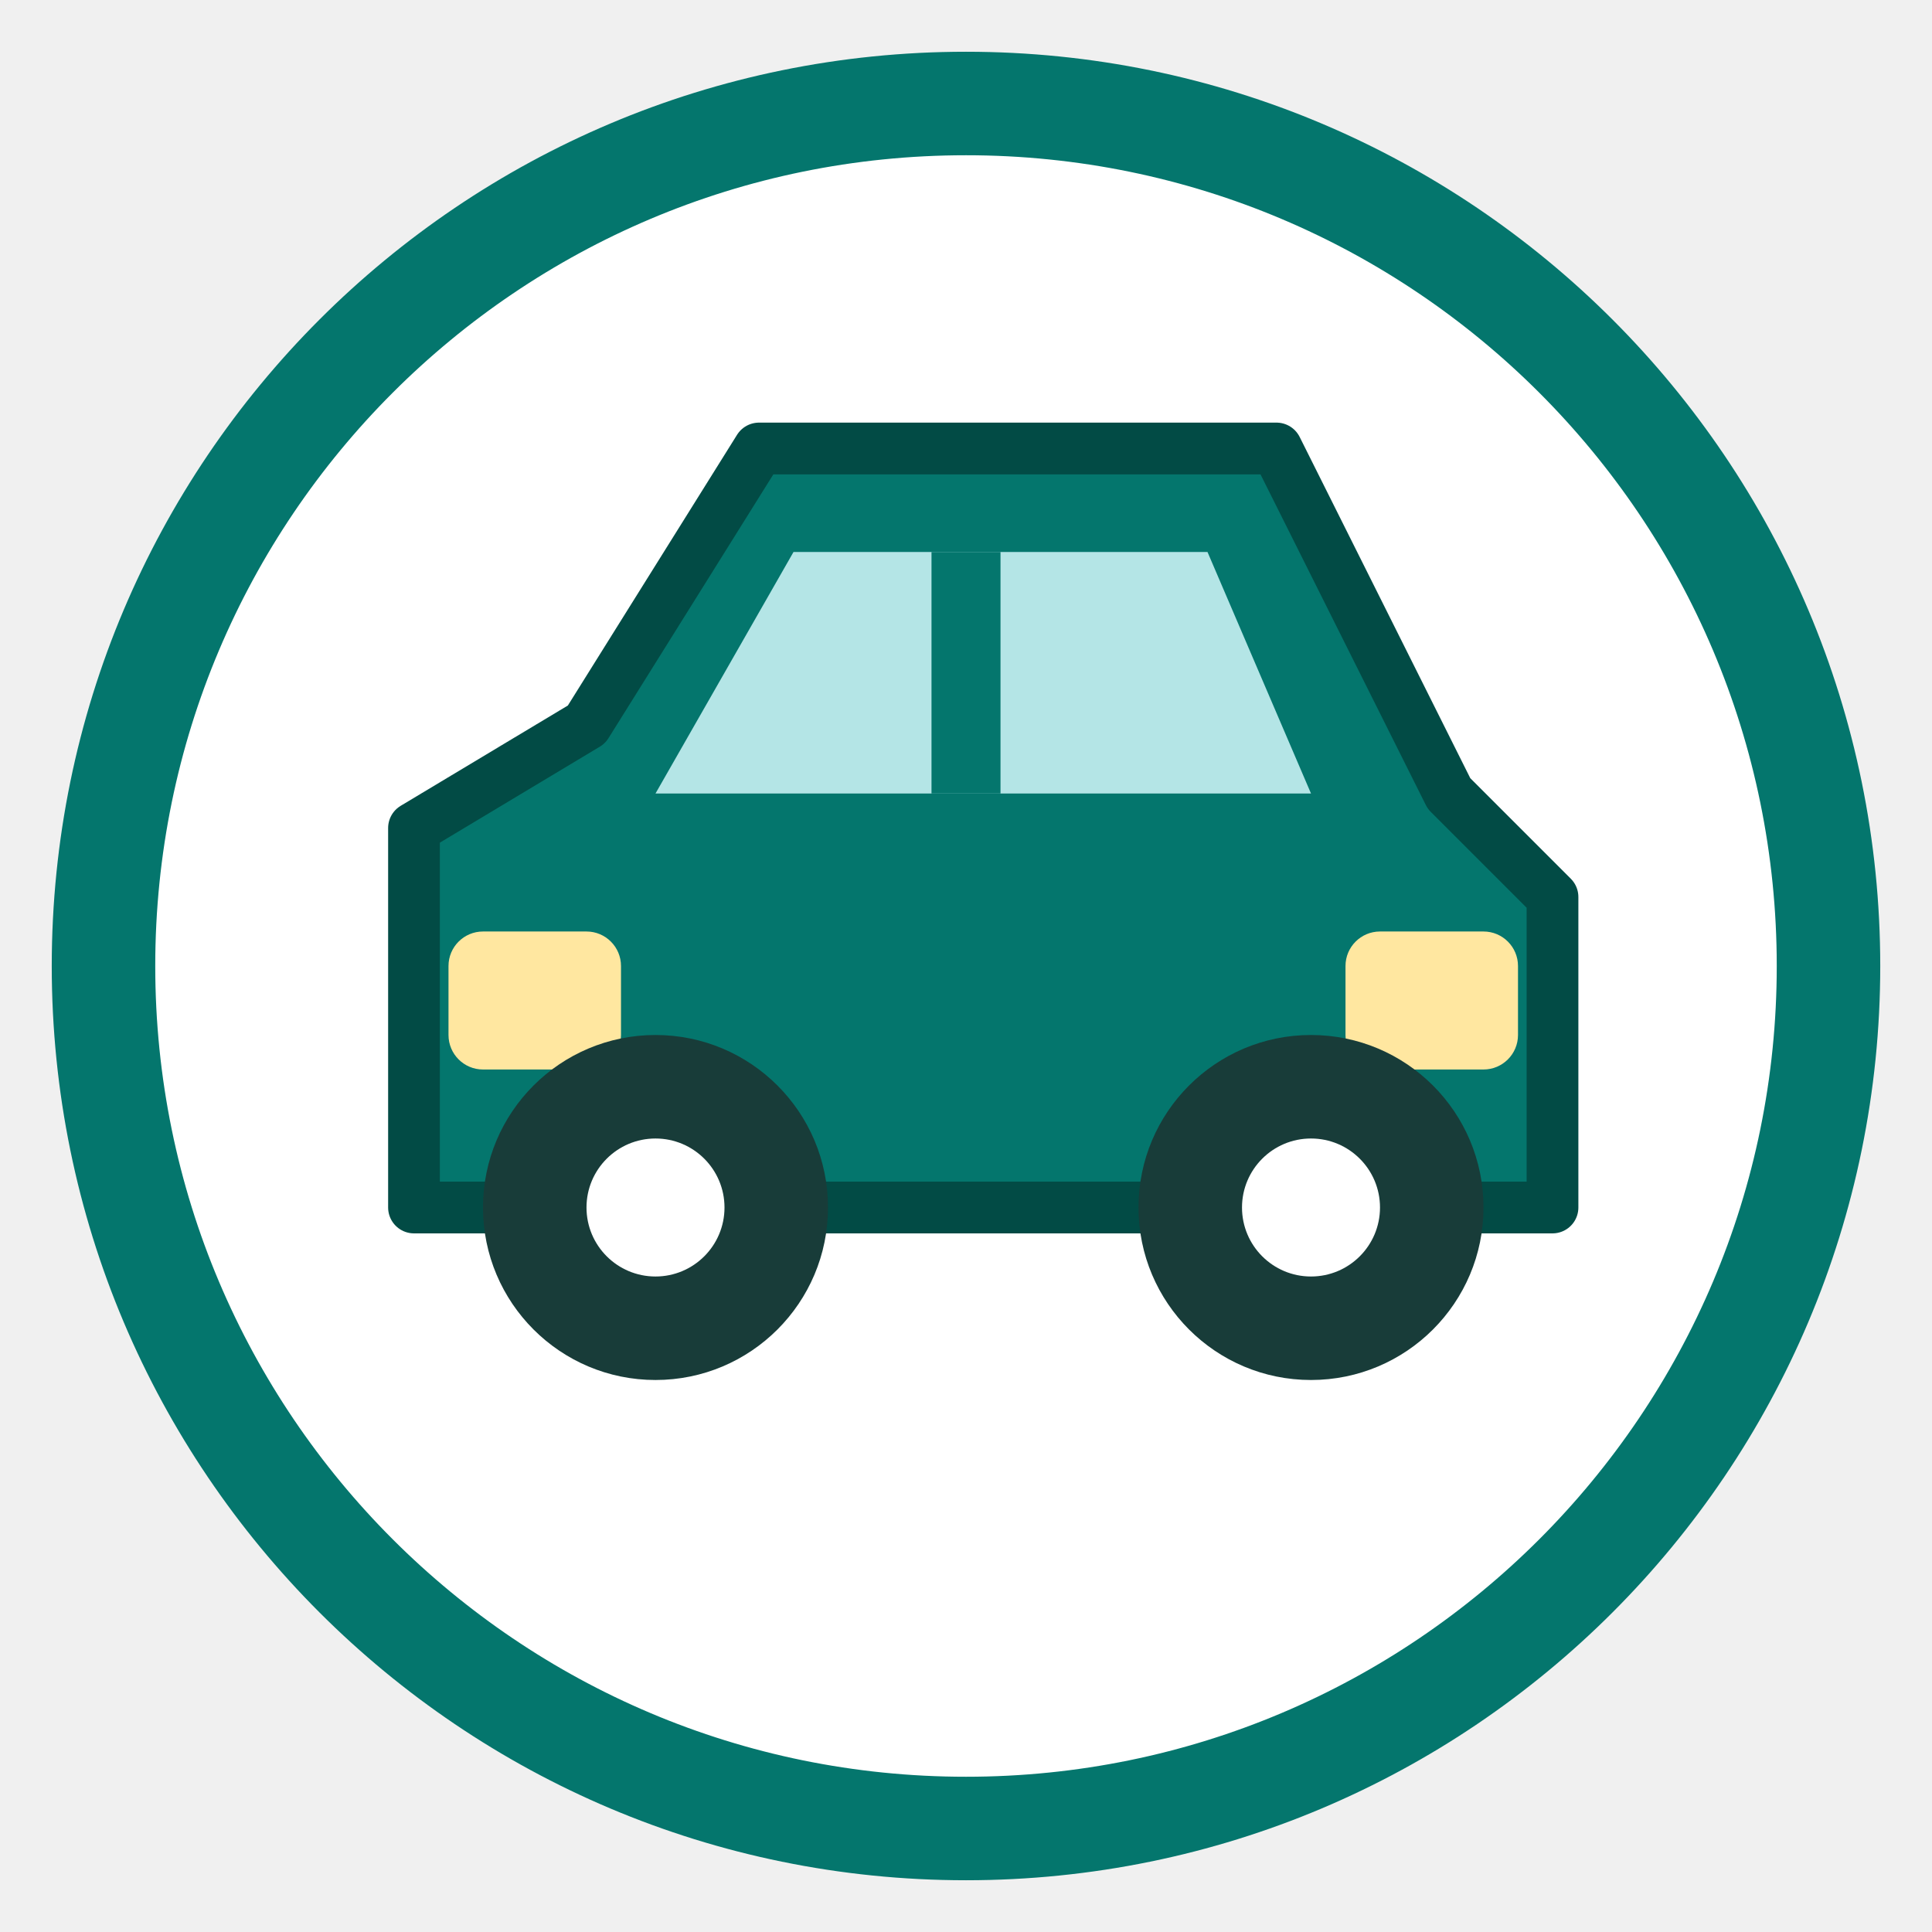
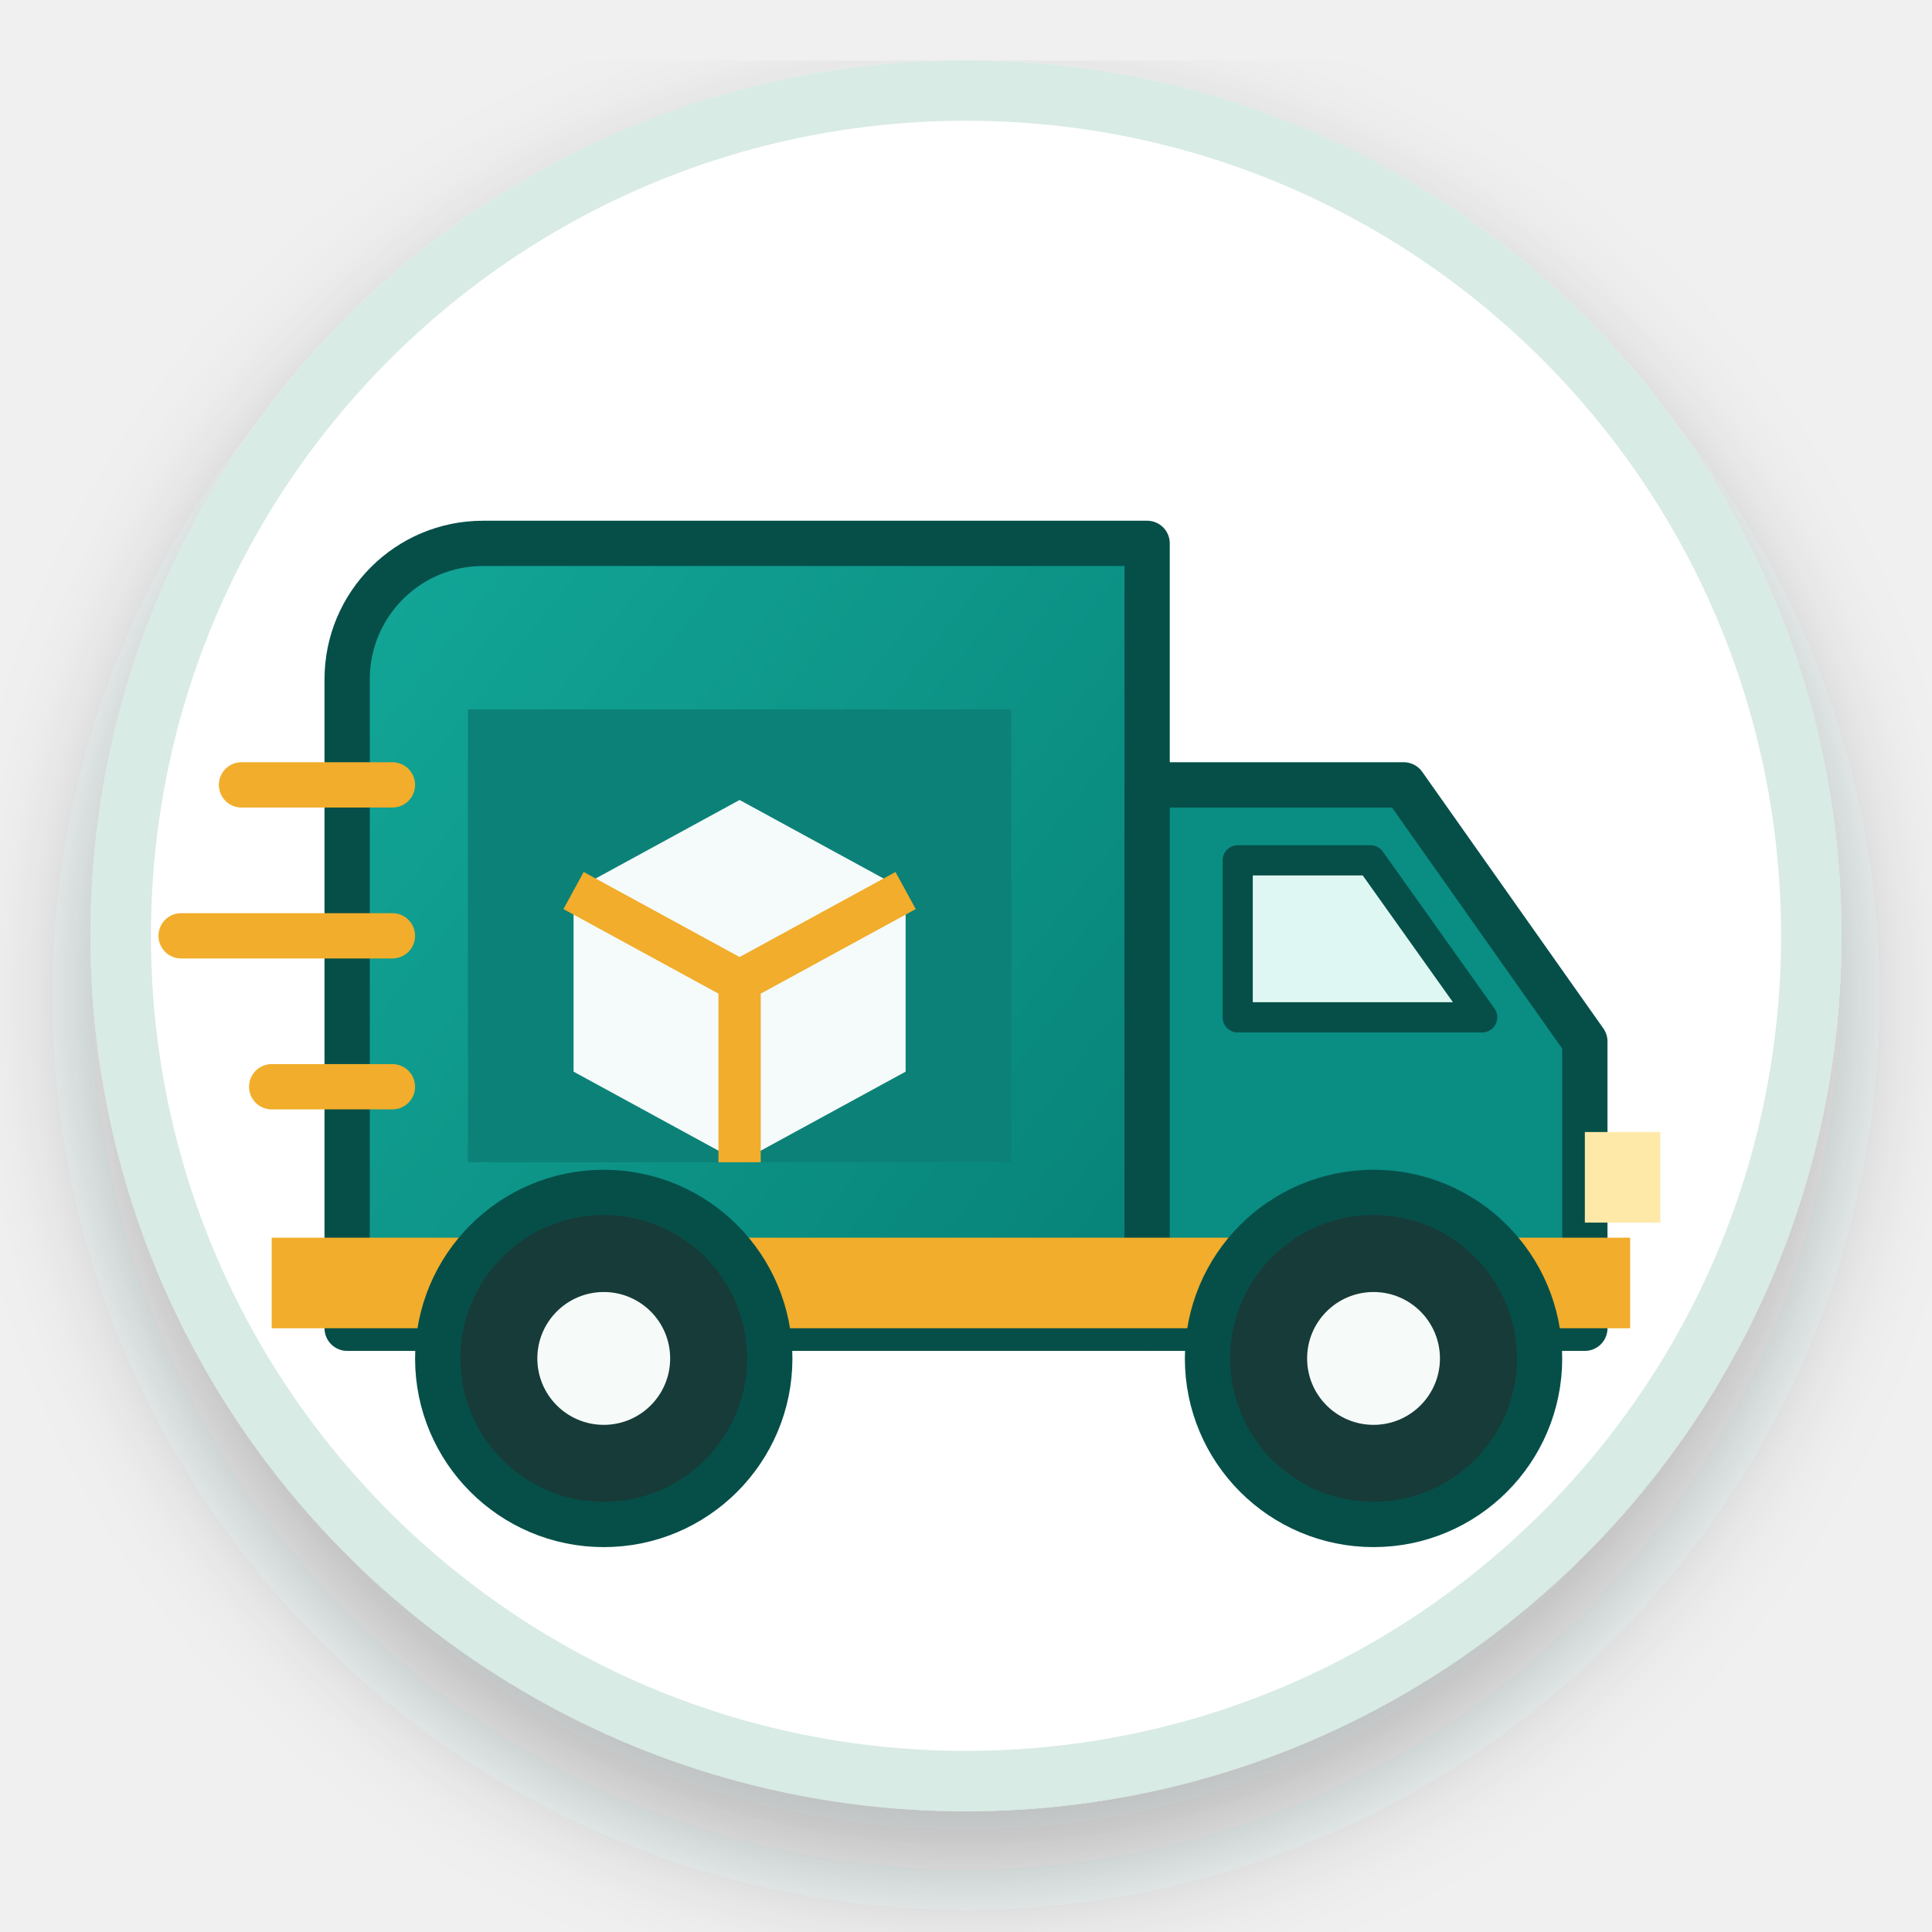
- <svg xmlns="http://www.w3.org/2000/svg" width="56" height="56" viewBox="0 0 56 56">
-   <circle cx="28" cy="28" r="25" fill="#fff" stroke="#04766d" stroke-width="3" />
-   <path d="M12 30v-6l5-3 5-8h15l5 10 3 3v9H12z" fill="#04766d" stroke="#024b45" stroke-width="1.5" stroke-linejoin="round" />
-   <path d="m23 16-4 7h19l-3-7z" fill="#b4e5e6" />
-   <path d="M28 16v7" stroke="#04766d" stroke-width="2" />
-   <rect x="13" y="27" width="5" height="4" rx="1" fill="#ffe7a0" />
-   <rect x="39" y="27" width="5" height="4" rx="1" fill="#ffe7a0" />
-   <circle cx="19" cy="35" r="5" fill="#183c39" />
-   <circle cx="19" cy="35" r="2" fill="#fff" />
-   <circle cx="38" cy="35" r="5" fill="#183c39" />
-   <circle cx="38" cy="35" r="2" fill="#fff" />
+ <svg xmlns="http://www.w3.org/2000/svg" width="64" height="64" viewBox="0 0 64 64">
+   <defs>
+     <linearGradient id="body" x1="13" y1="18" x2="50" y2="47" gradientUnits="userSpaceOnUse">
+       <stop stop-color="#12a697" />
+       <stop offset="1" stop-color="#04766d" />
+     </linearGradient>
+     <filter id="shadow" x="-20%" y="-20%" width="140%" height="150%">
+       <feDropShadow dx="0" dy="2" stdDeviation="2" flood-color="#17332c" flood-opacity=".28" />
+     </filter>
+   </defs>
+   <circle cx="32" cy="31" r="28" fill="#fff" stroke="#d8ebe4" stroke-width="2" filter="url(#shadow)" />
+   <g stroke="#064f49" stroke-width="1.5" stroke-linejoin="round">
+     <path d="M11.5 22.5A4.5 4.5 0 0 1 16 18h22v26H11.5z" fill="url(#body)" />
+     <path d="M38 26h8.5l6 8.5V44H38z" fill="#0a8d82" />
+     <path d="M41 28.5h4.4l3.7 5.2H41z" fill="#dff7f2" stroke-width="1" />
+     <path d="M15.5 23.5h18v15h-18z" fill="#0c8177" stroke="none" />
+     <path d="m24.5 26.5 5.5 3v6l-5.5 3-5.5-3v-6z" fill="#fff" stroke="none" opacity=".96" />
+     <path d="m19 29.5 5.5 3 5.5-3M24.5 32.5v6" fill="none" stroke="#f1ad2b" stroke-width="1.4" />
+     <path d="M9 41h45v3H9z" fill="#f1ad2b" stroke="none" />
+     <path d="M8 26h5M6 31h7M9 36h4" stroke="#f1ad2b" stroke-linecap="round" />
+     <circle cx="20" cy="45" r="5.5" fill="#173b38" />
+     <circle cx="20" cy="45" r="2.2" fill="#f6fbf9" stroke="none" />
+     <circle cx="45.5" cy="45" r="5.5" fill="#173b38" />
+     <circle cx="45.5" cy="45" r="2.2" fill="#f6fbf9" stroke="none" />
+     <path d="M52.5 37.5h2.5v3h-2.5z" fill="#ffe9a9" stroke="none" />
+   </g>
</svg>
